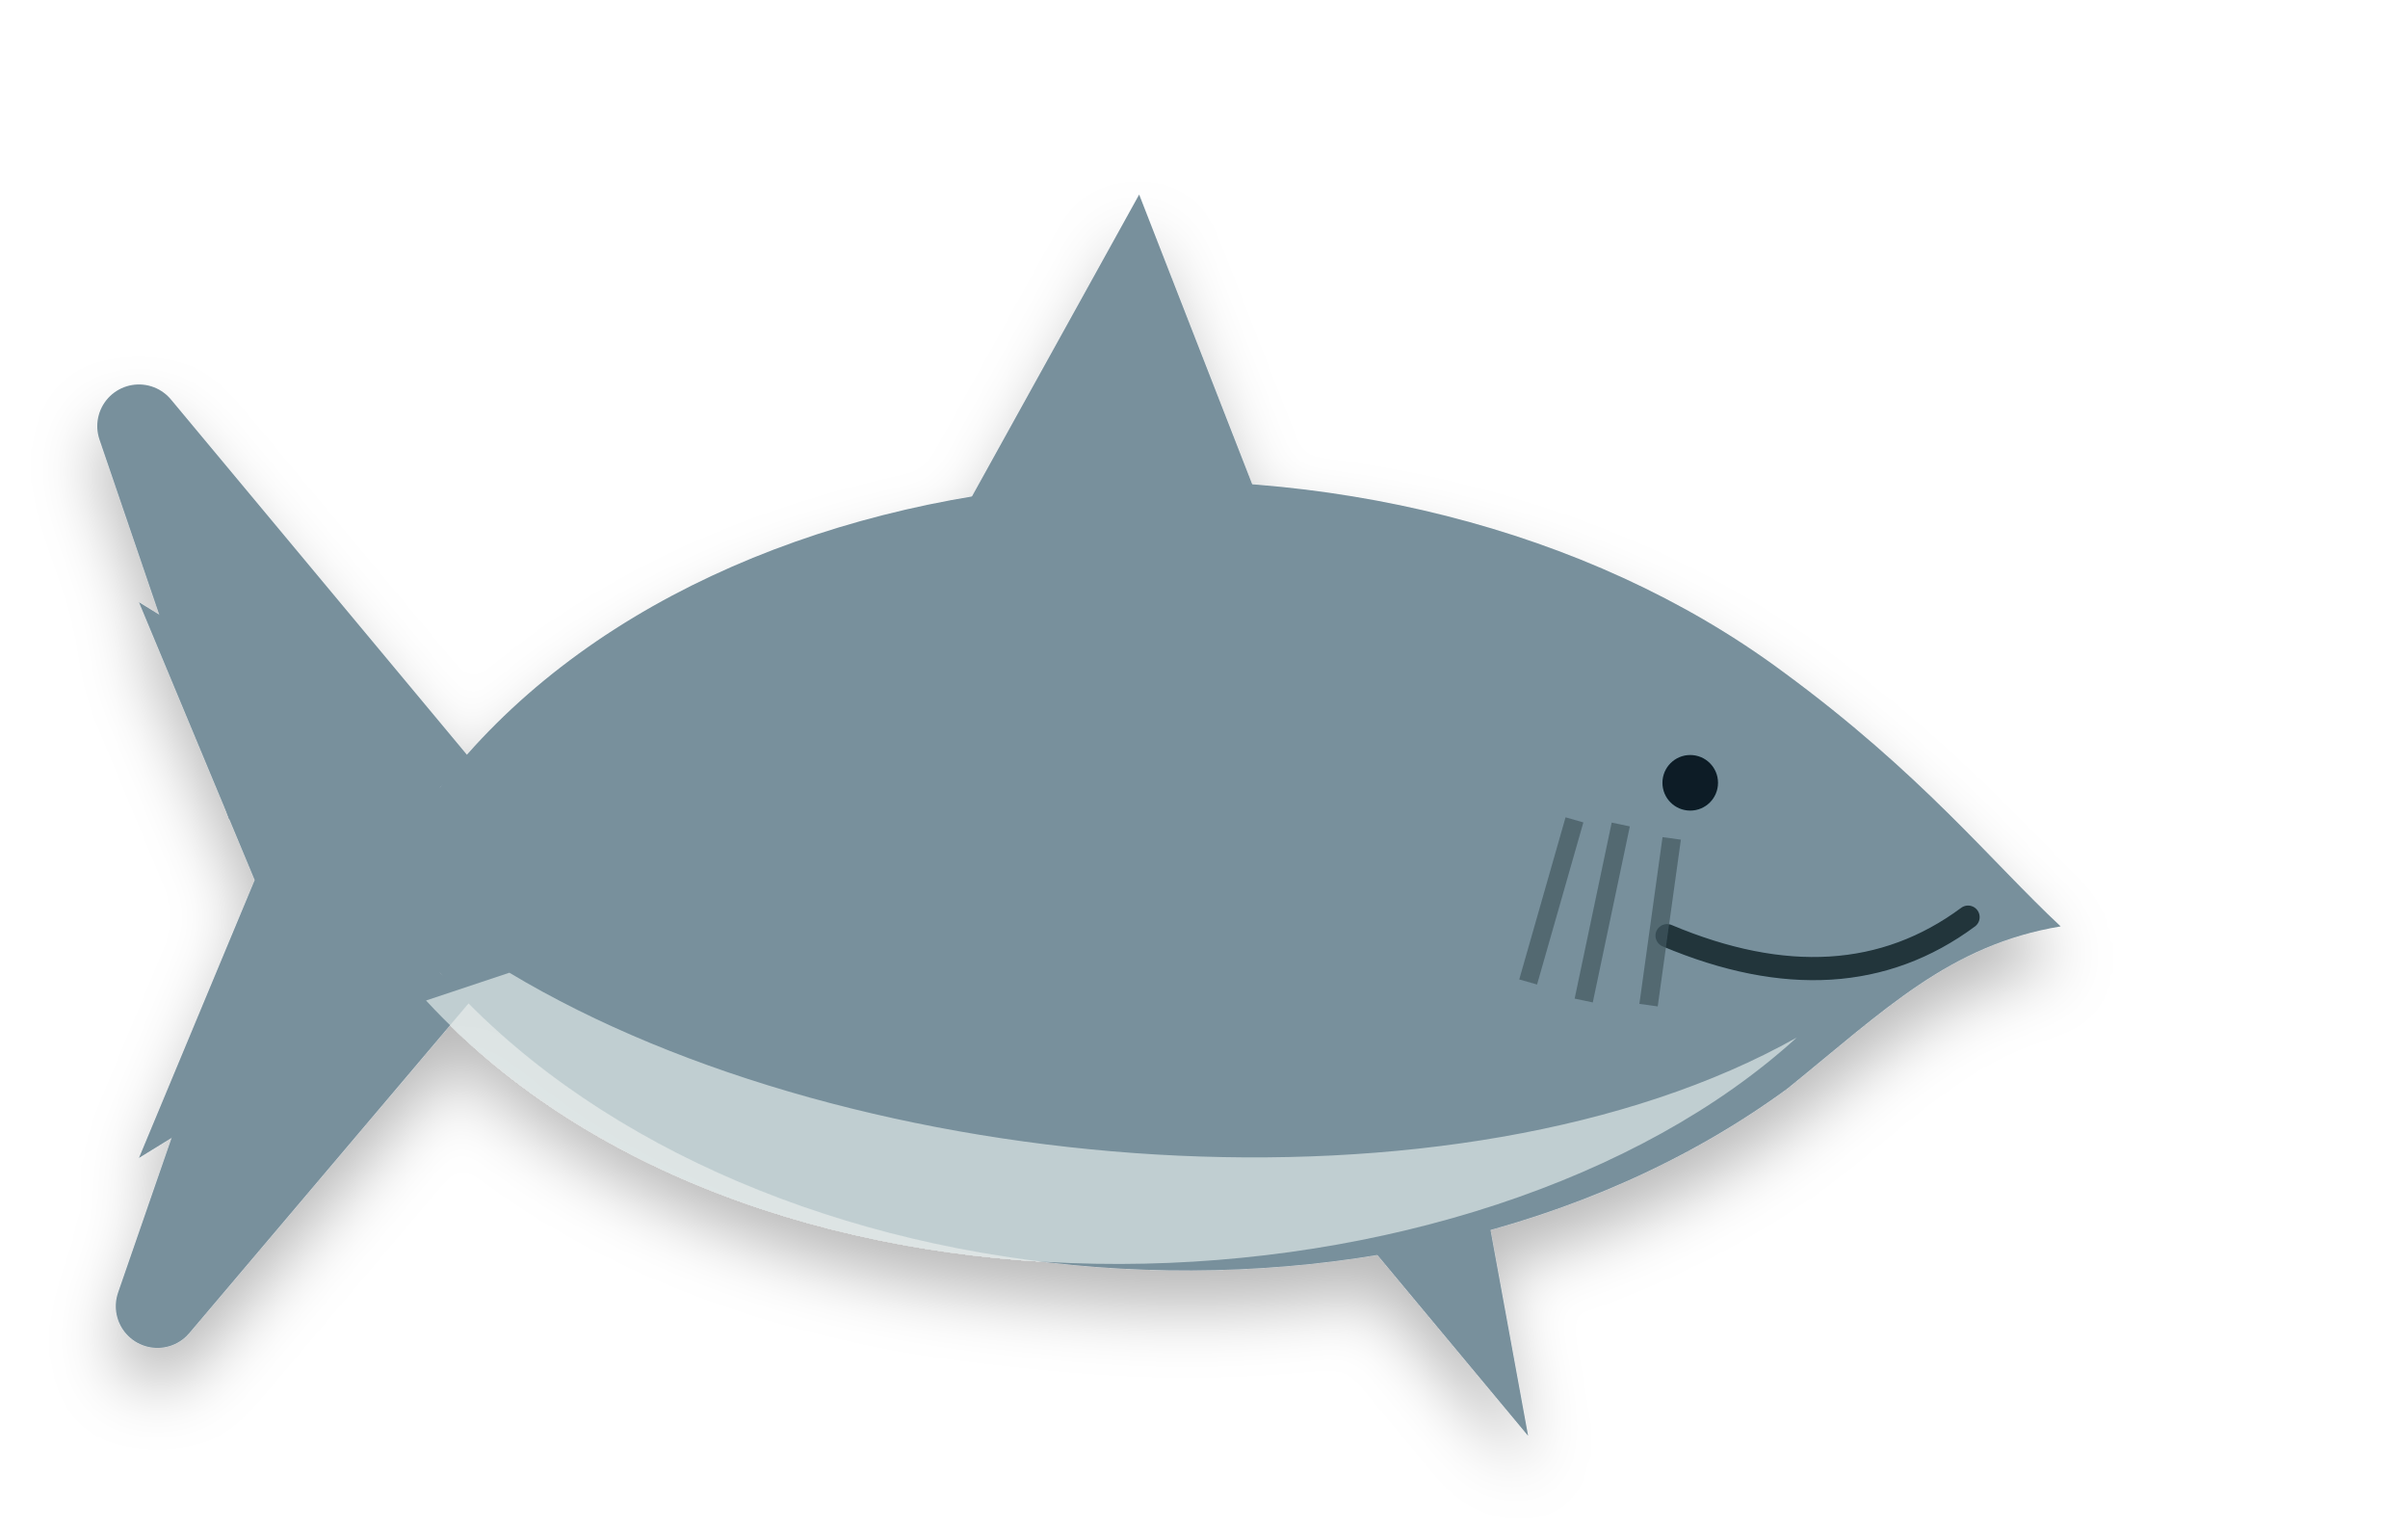
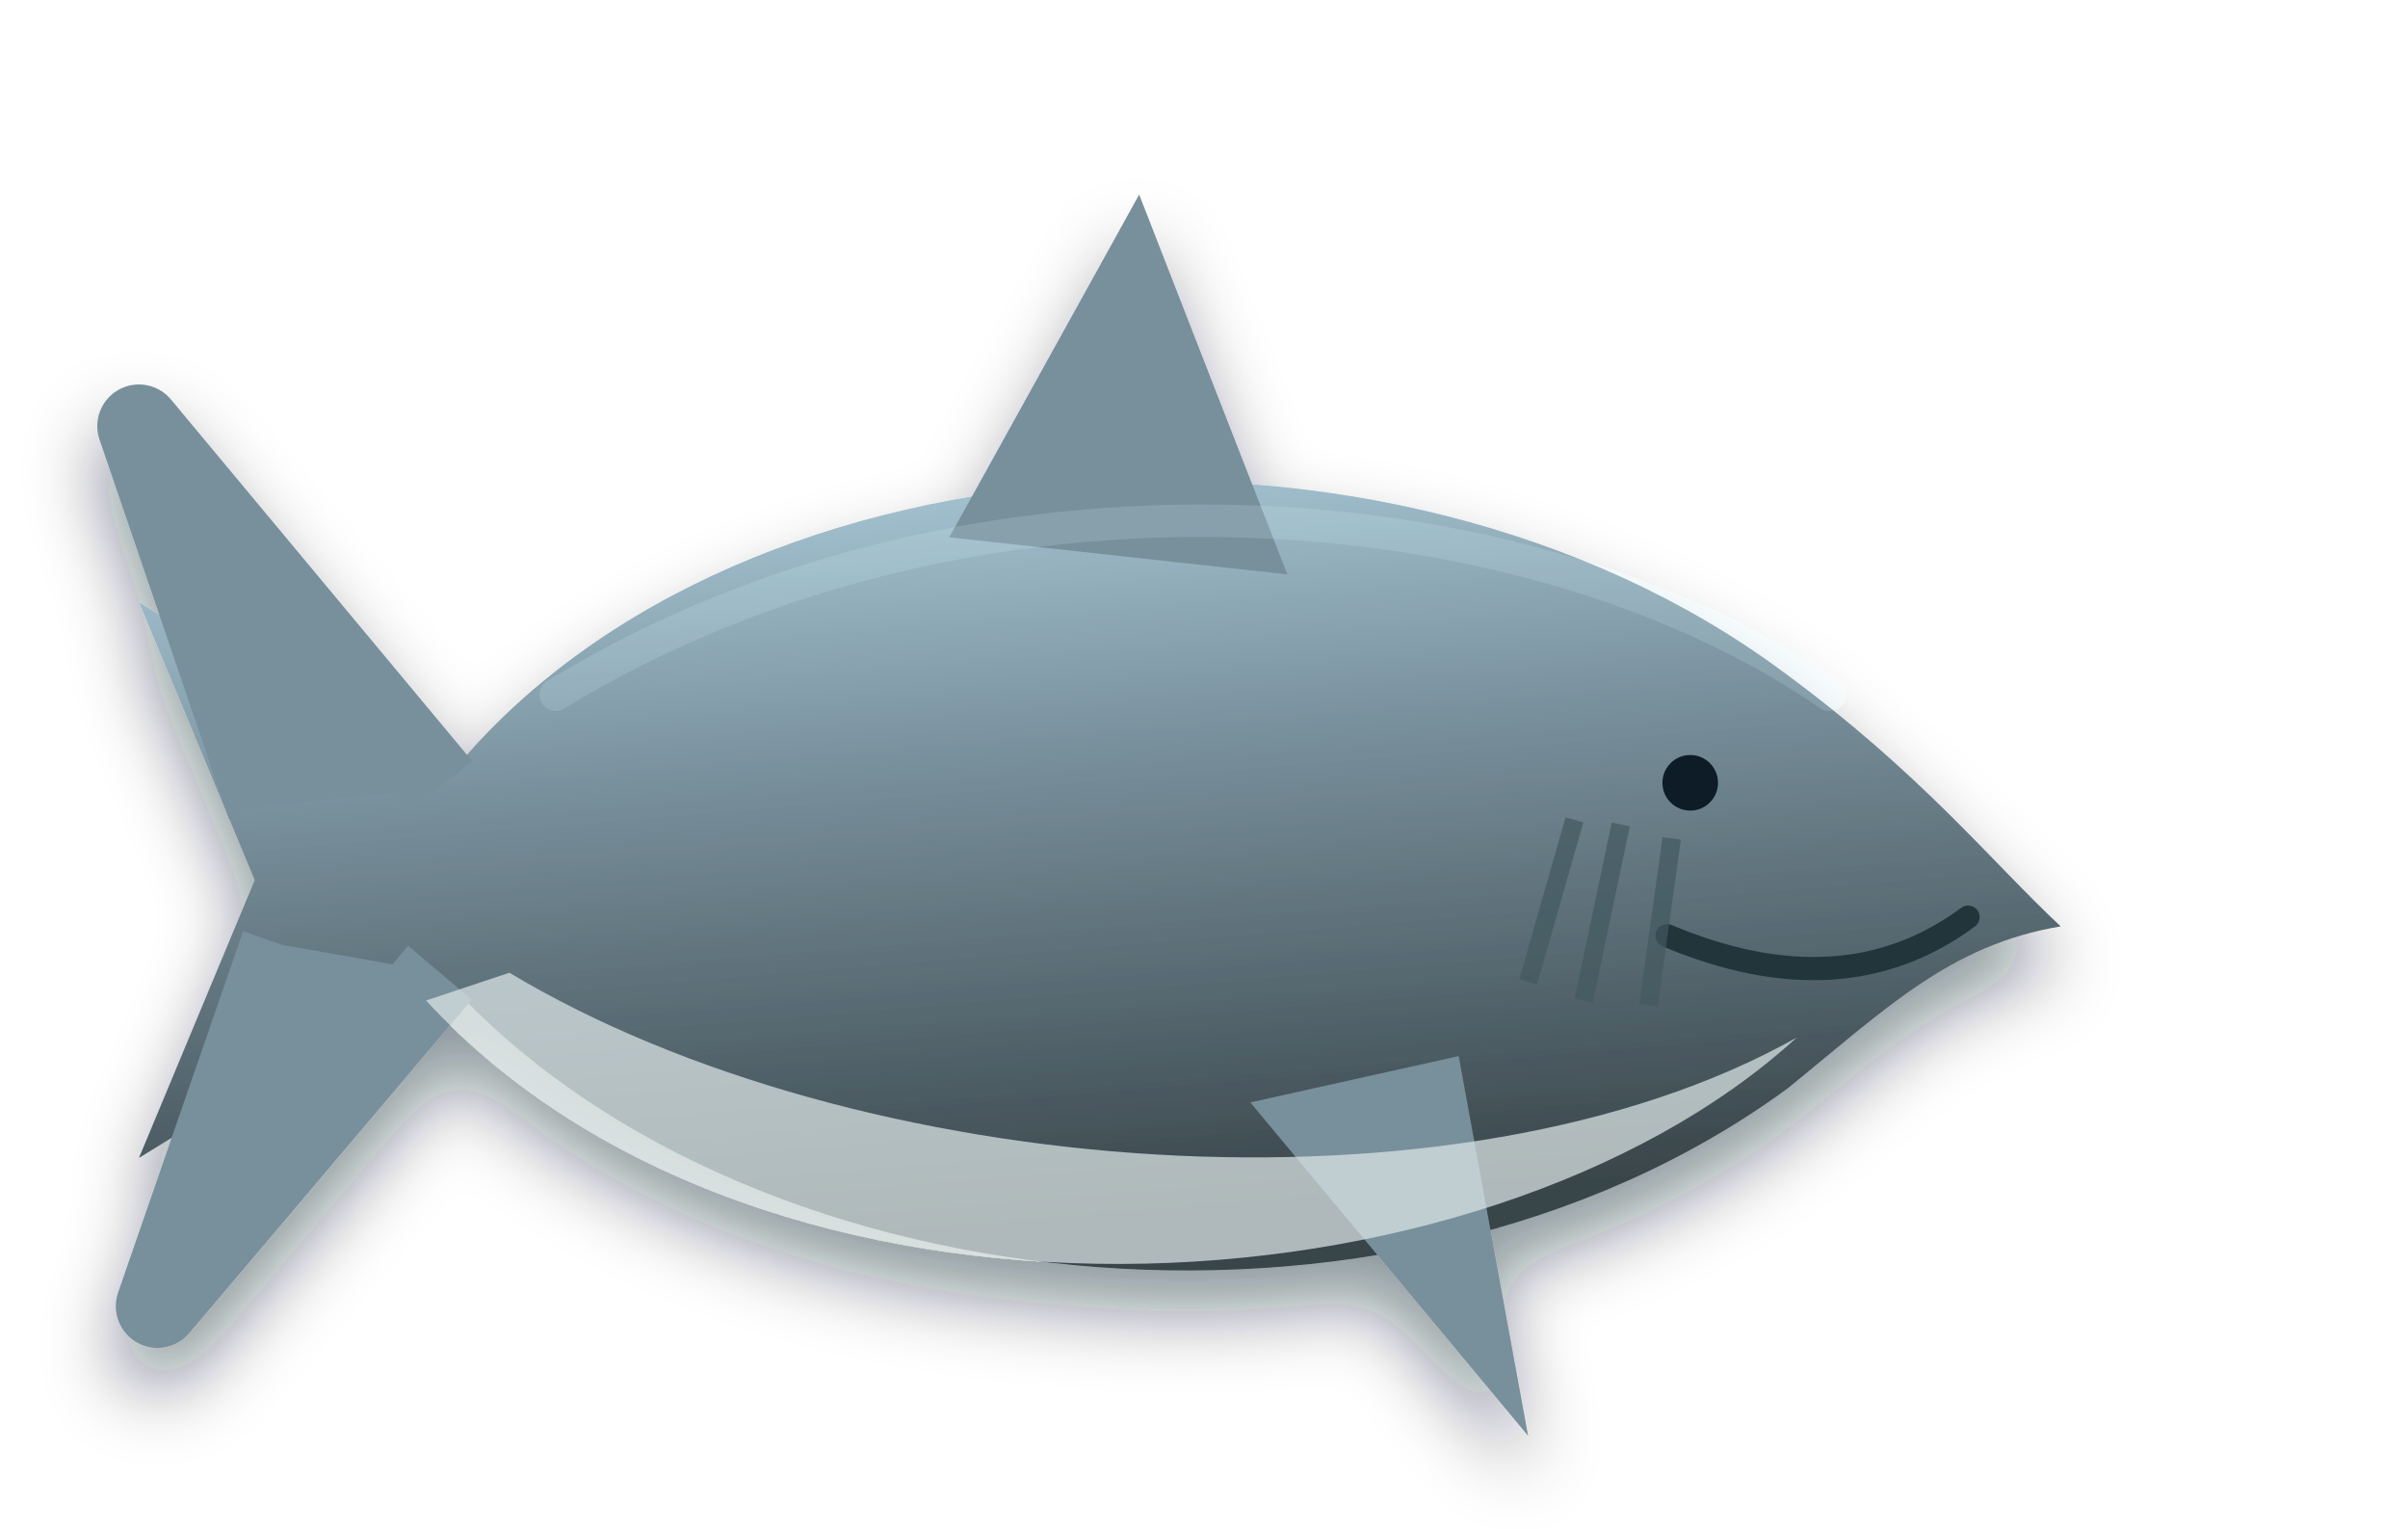
<svg xmlns="http://www.w3.org/2000/svg" viewBox="0 0 520 330">
  <defs>
+     <linearGradient id="bodyGrad" x1="0" y1="0" x2="0.2" y2="1">
+       <stop offset="0" stop-color="#afcedd" />
+       <stop offset=".42" stop-color="#78909c" />
+       <stop offset="1" stop-color="#39454a" />
+     </linearGradient>
+     <filter id="v6shadow" x="-30%" y="-30%" width="160%" height="170%">
+       <feDropShadow dx="0" dy="9" stdDeviation="8" flood-color="#001923" flood-opacity=".45" />
+     </filter>
    <filter id="s">
      <feDropShadow dx="0" dy="8" stdDeviation="7" flood-opacity=".28" />
    </filter>
  </defs>
-   <g filter="url(#s)">
-     <path d="M95 170 C155 92 300 82 385 145 C415 167 430 186 445 200 C421 204 407 218 386 235 C300 298 158 282 95 210 L30 250 L55 190 L30 130 Z" fill="#78909c" />
+   <g filter="url(#v6shadow)">
+     <path d="M95 170 C155 92 300 82 385 145 C415 167 430 186 445 200 C421 204 407 218 386 235 C300 298 158 282 95 210 L30 250 L55 190 L30 130 Z" fill="url(#bodyGrad)" />
    <path d="M95 170 L30 92 L58 174 M95 210 L34 282 L61 204" fill="#78909c" stroke="#78909c" stroke-width="18" stroke-linejoin="round" />
    <path d="M205 116 L246 42 L278 124" fill="#78909c" />
    <path d="M270 238 L330 310 L315 228" fill="#78909c" />
    <path d="M110 210 C185 255 315 265 388 224 C320 286 165 295 92 216 Z" fill="#dce6e6" opacity=".72" />
    <circle cx="365" cy="169" r="6" fill="#071d26" />
    <path d="M360 202 Q398 218 425 198" fill="none" stroke="#20343b" stroke-width="5" stroke-linecap="round" />
    <path d="M340 177 l-10 35m20-34l-8 38m19-35l-5 36" stroke="#425860" stroke-width="4" opacity=".7" />
+     <path d="M120 150 C210 95 330 105 395 150" fill="none" stroke="#d9fbff" stroke-width="7" stroke-linecap="round" opacity=".16" />
  </g>
</svg>
